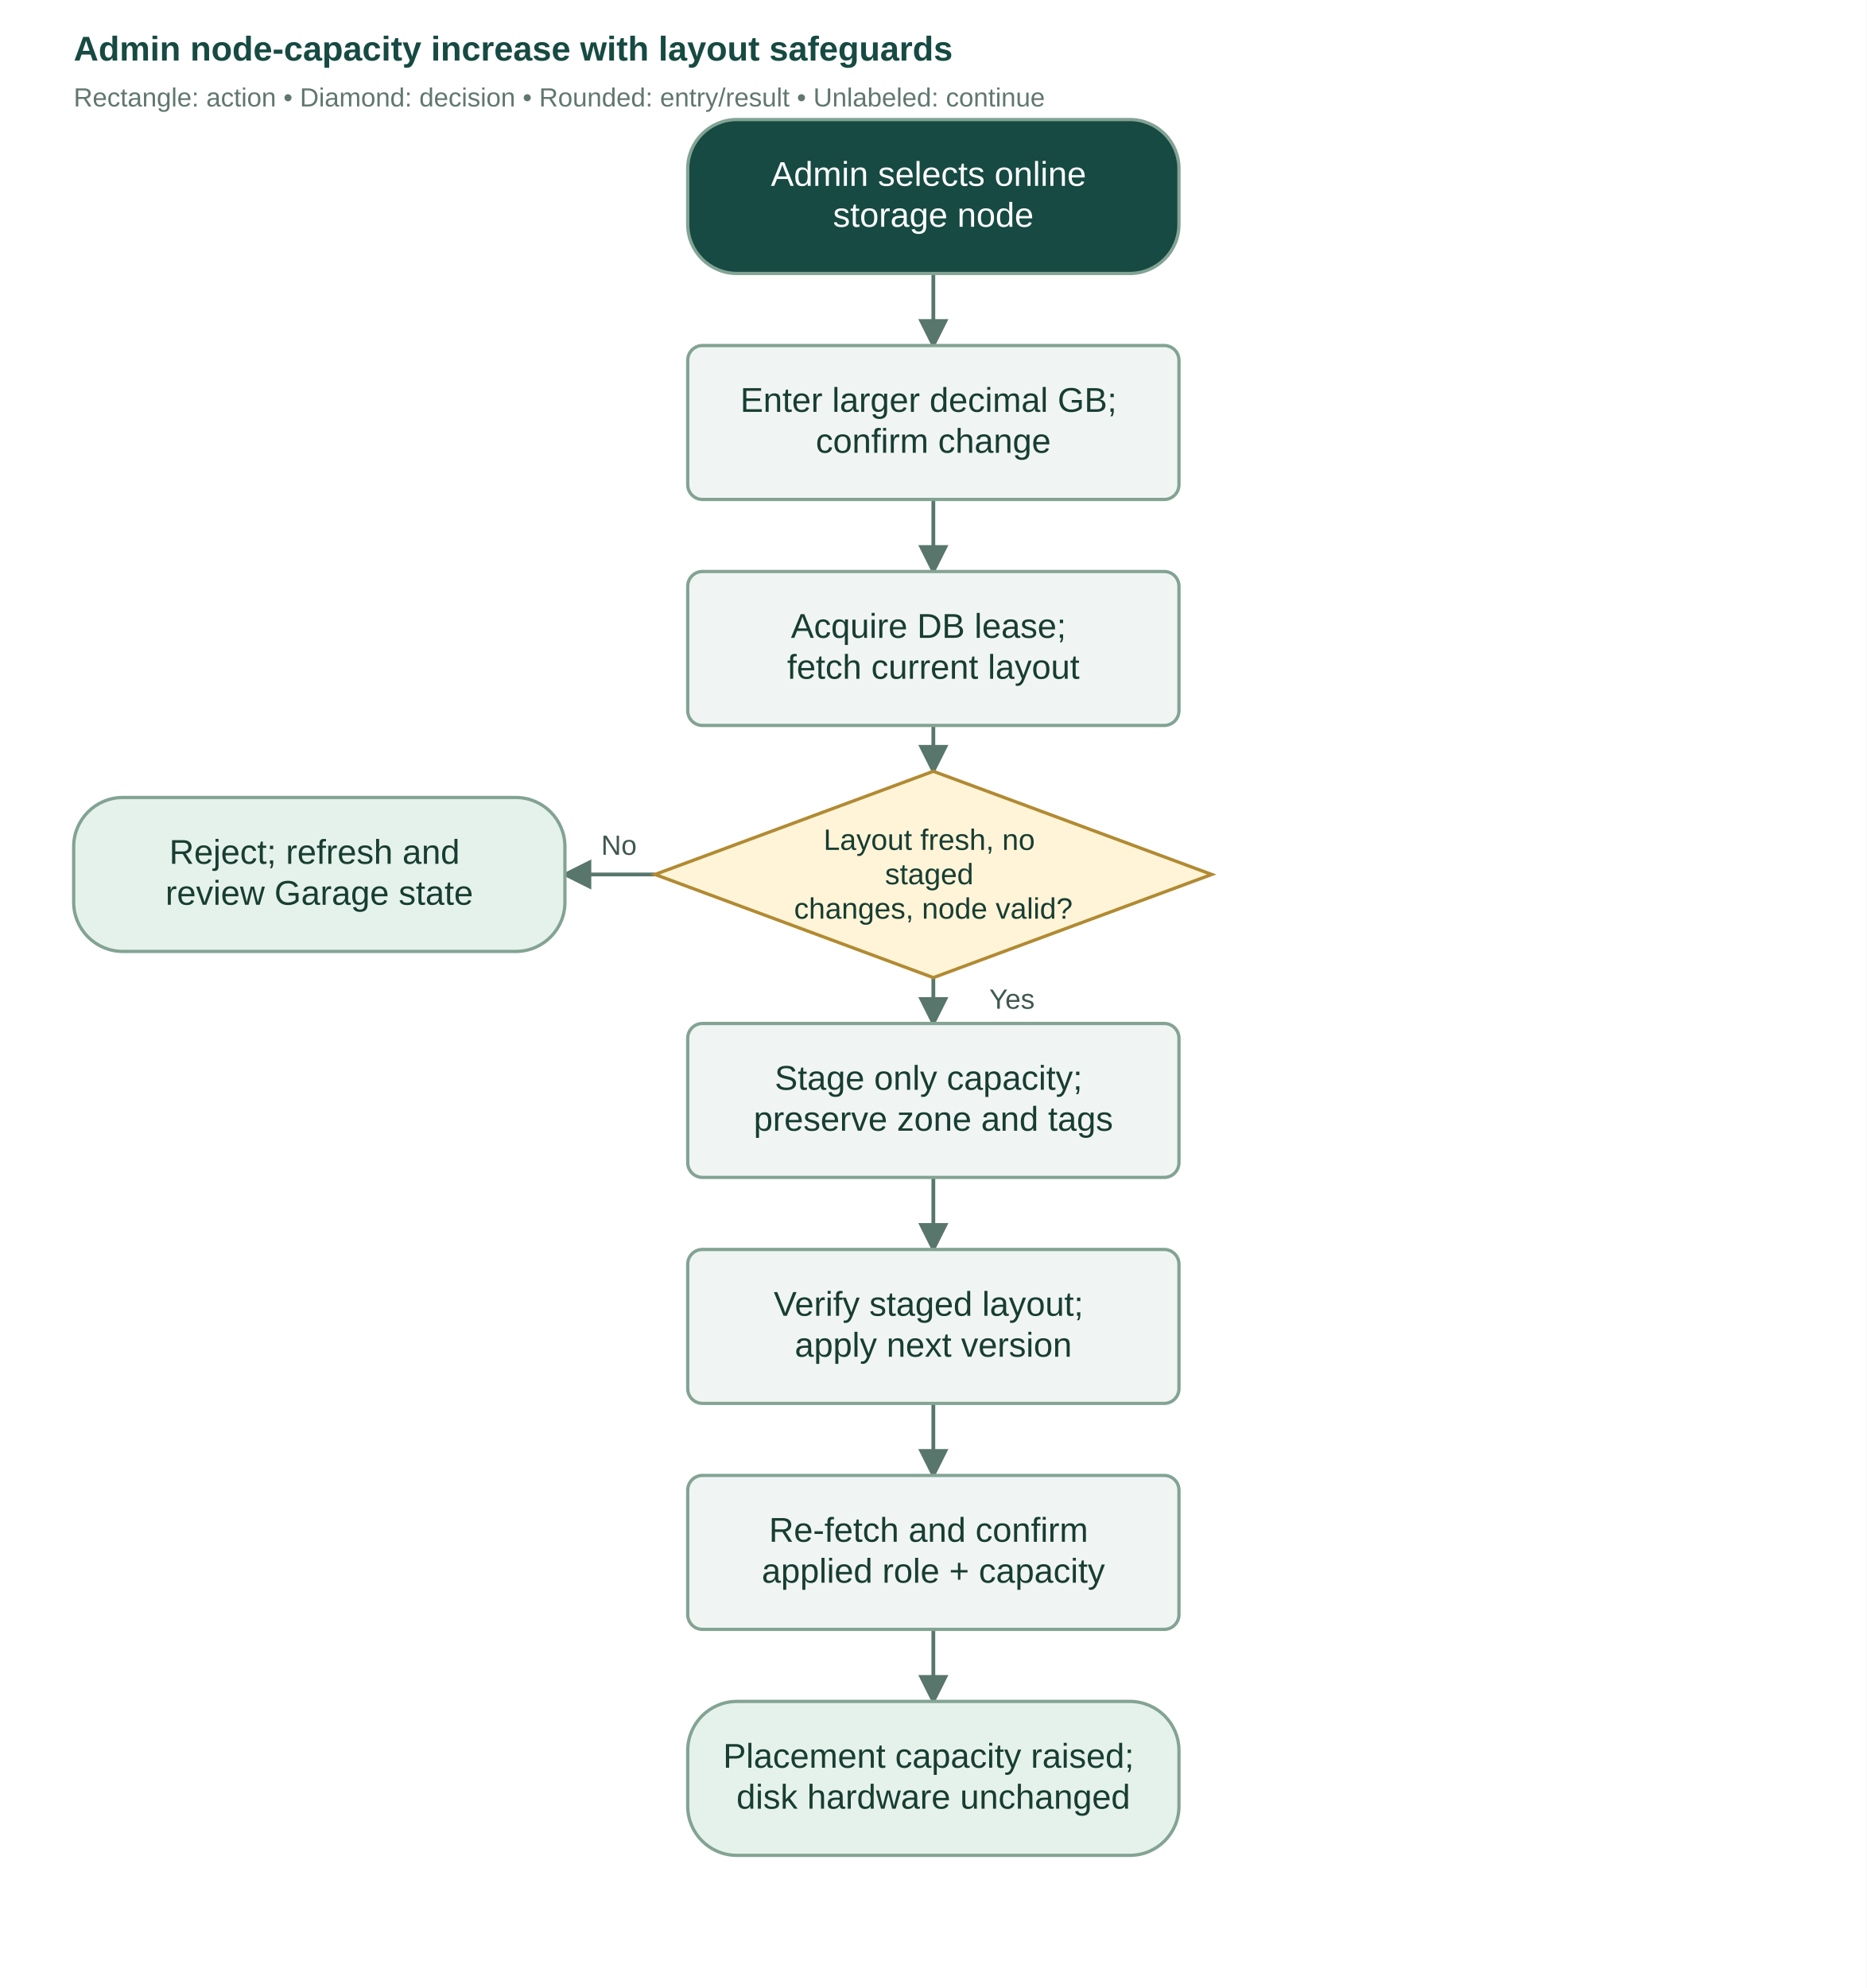
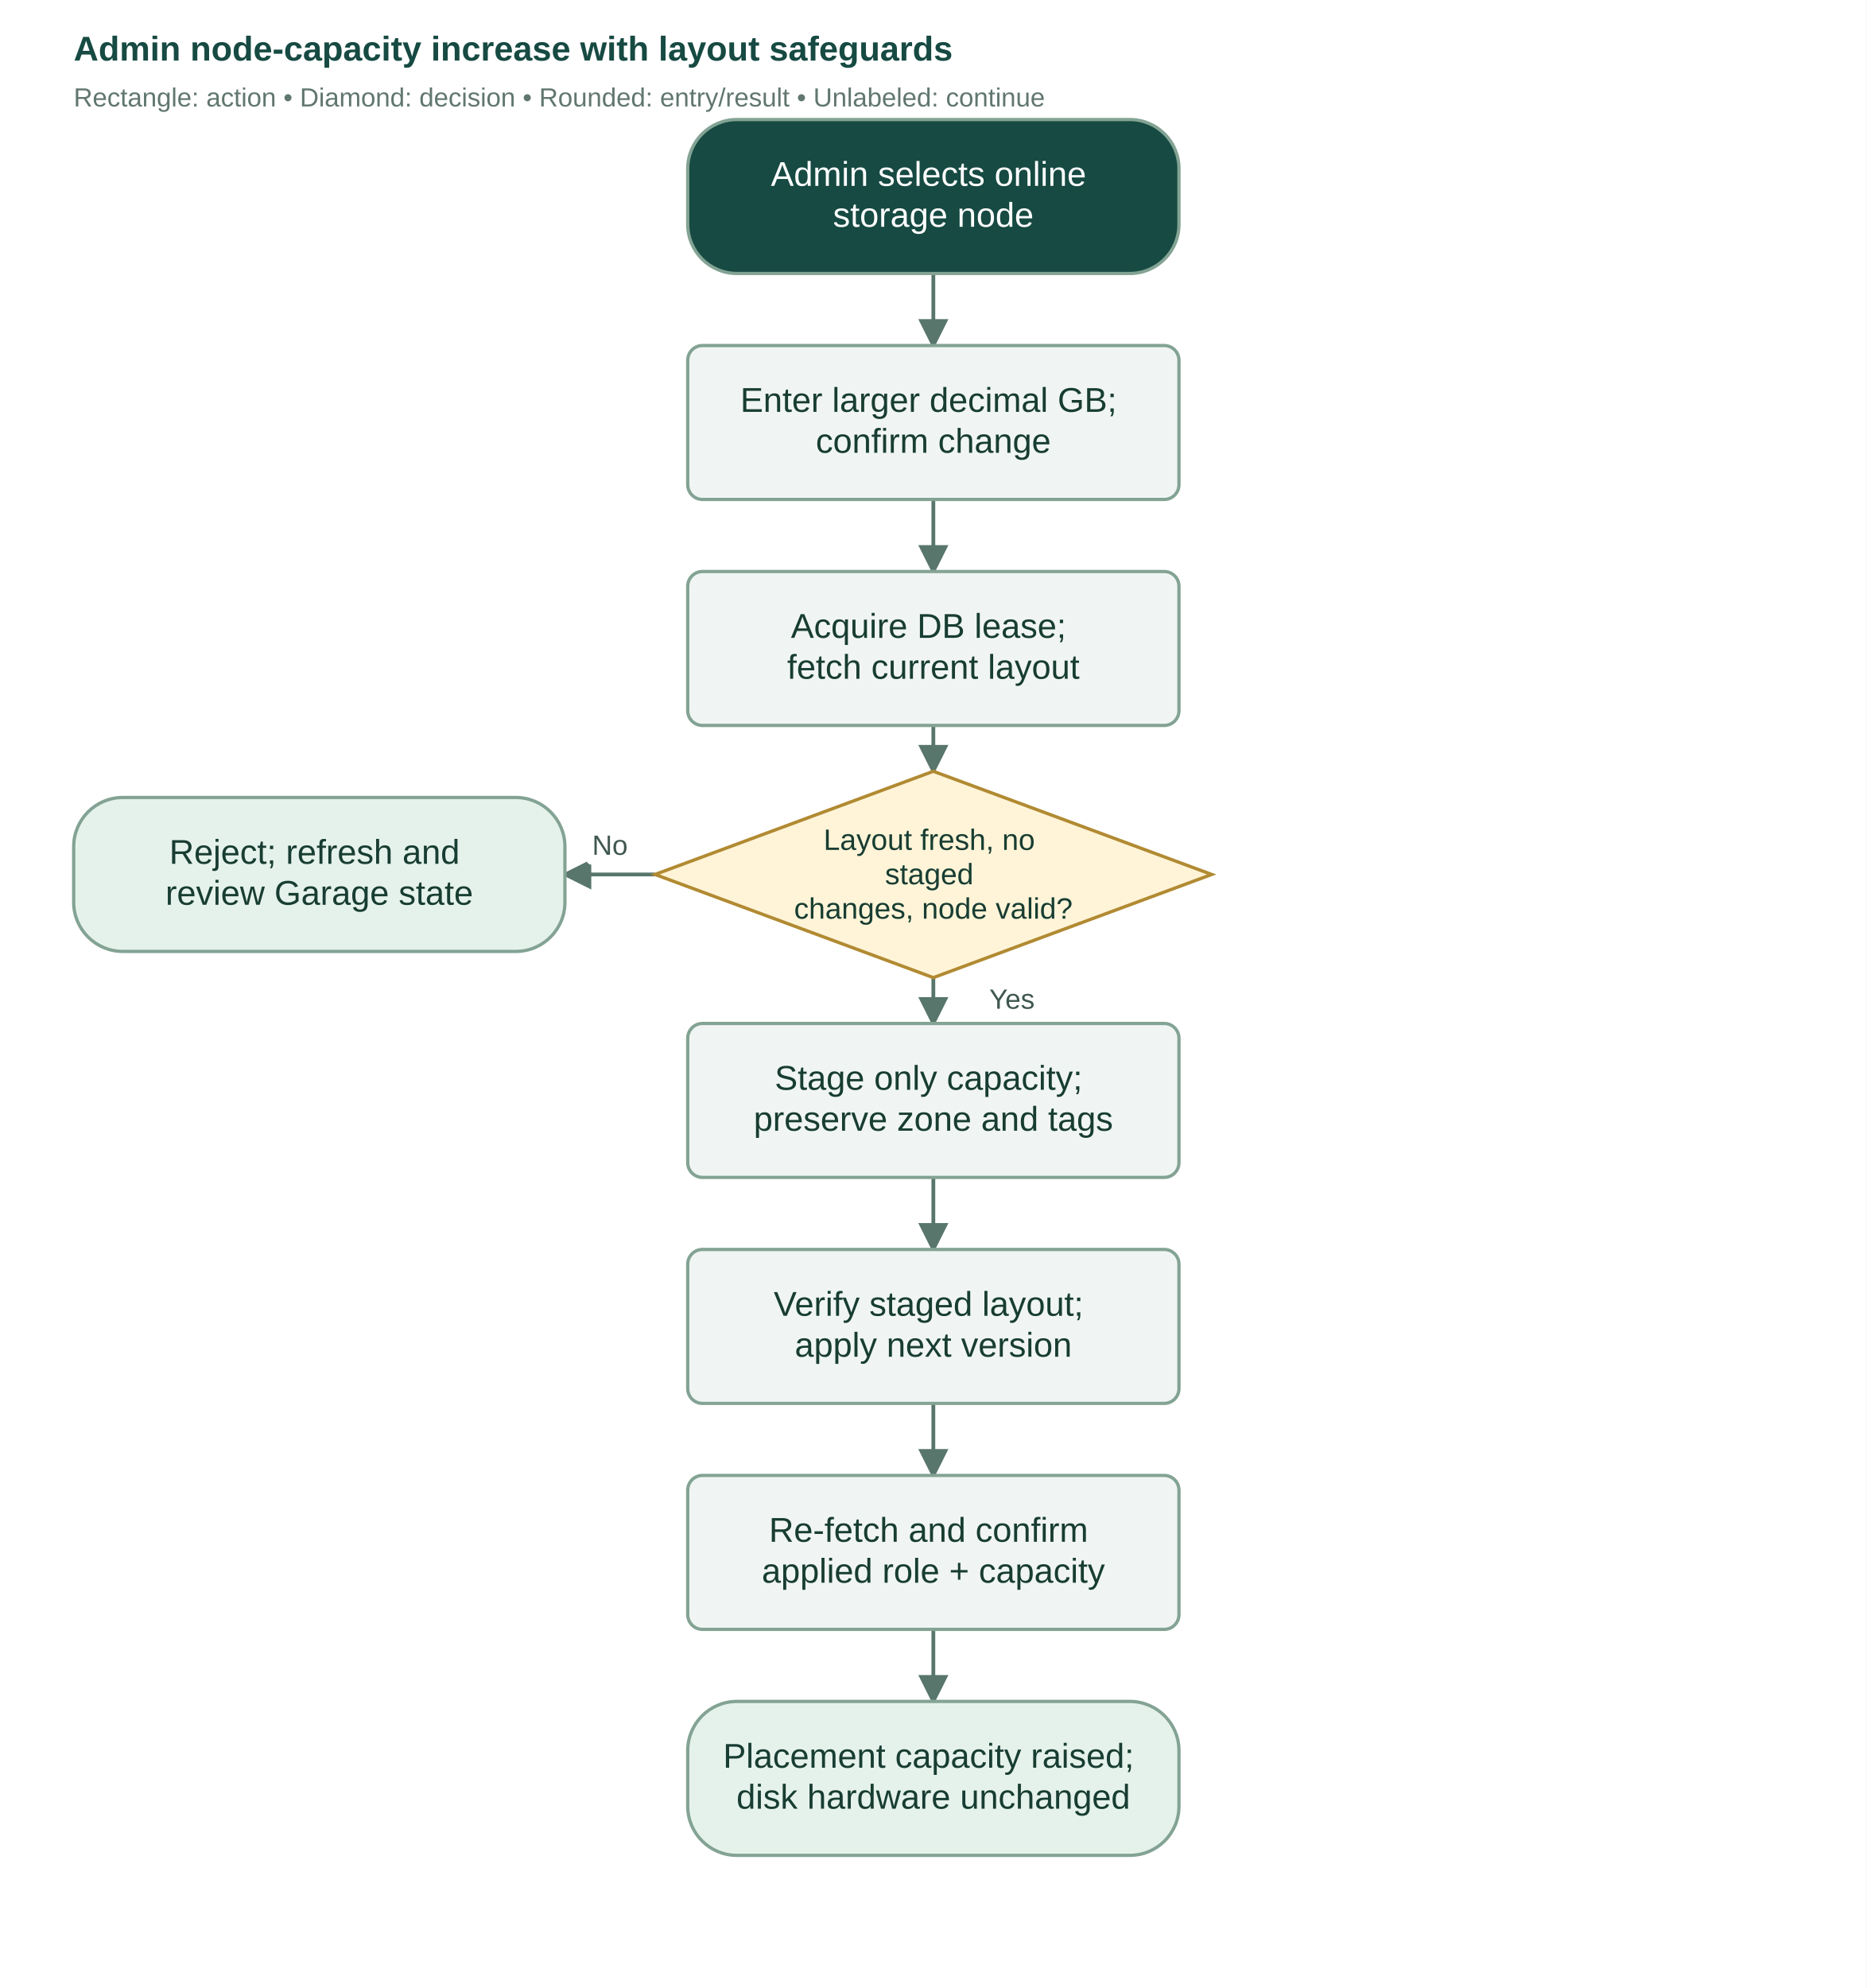
<svg xmlns="http://www.w3.org/2000/svg" width="1140" height="1214" viewBox="0 0 1140 1214">
  <rect width="100%" height="100%" fill="white" />
  <defs>
    <marker id="arrow" markerWidth="9" markerHeight="9" refX="7" refY="4" orient="auto">
      <path d="M0,0 L8,4 L0,8 z" fill="#58766b" />
    </marker>
  </defs>
  <text x="45" y="37" font-family="Arial" font-size="21" font-weight="bold" fill="#164a42">Admin node-capacity increase with layout safeguards</text>
  <text x="45" y="65" font-family="Arial" font-size="16" fill="#61776e">Rectangle: action  •  Diamond: decision  •  Rounded: entry/result  •  Unlabeled: continue</text>
  <polyline points="570,167 570,211" fill="none" stroke="#58766b" stroke-width="2.3" marker-end="url(#arrow)" />
  <polyline points="570,305 570,349" fill="none" stroke="#58766b" stroke-width="2.3" marker-end="url(#arrow)" />
  <polyline points="570,443 570,471" fill="none" stroke="#58766b" stroke-width="2.3" marker-end="url(#arrow)" />
  <polyline points="400,534 345,534" fill="none" stroke="#58766b" stroke-width="2.3" marker-end="url(#arrow)" />
-   <rect x="363.7" y="505" width="28.6" height="23" rx="3" fill="white" />
-   <text x="378" y="522" text-anchor="middle" font-family="Arial" font-size="17" fill="#40584f">No</text>
+   <rect x="358.2" y="505" width="28.6" height="23" rx="3" fill="white" />
+   <text x="372.5" y="522" text-anchor="middle" font-family="Arial" font-size="17" fill="#40584f">No</text>
  <polyline points="570,597 570,625" fill="none" stroke="#58766b" stroke-width="2.3" marker-end="url(#arrow)" />
  <rect x="599.05" y="599" width="37.9" height="23" rx="3" fill="white" />
  <text x="618" y="616" text-anchor="middle" font-family="Arial" font-size="17" fill="#40584f">Yes</text>
  <polyline points="570,719 570,763" fill="none" stroke="#58766b" stroke-width="2.3" marker-end="url(#arrow)" />
  <polyline points="570,857 570,901" fill="none" stroke="#58766b" stroke-width="2.3" marker-end="url(#arrow)" />
  <polyline points="570,995 570,1039" fill="none" stroke="#58766b" stroke-width="2.3" marker-end="url(#arrow)" />
  <rect x="420" y="73" width="300" height="94" rx="30" fill="#164a42" stroke="#83a394" stroke-width="2" />
  <text x="570" y="113.5" text-anchor="middle" font-family="Arial" font-size="21" fill="white">
    <tspan x="570" dy="0">Admin selects online</tspan>
    <tspan x="570" dy="25">storage node</tspan>
  </text>
  <rect x="420" y="211" width="300" height="94" rx="9" fill="#f0f5f3" stroke="#83a394" stroke-width="2" />
  <text x="570" y="251.5" text-anchor="middle" font-family="Arial" font-size="21" fill="#183d32">
    <tspan x="570" dy="0">Enter larger decimal GB;</tspan>
    <tspan x="570" dy="25">confirm change</tspan>
  </text>
  <rect x="420" y="349" width="300" height="94" rx="9" fill="#f0f5f3" stroke="#83a394" stroke-width="2" />
  <text x="570" y="389.5" text-anchor="middle" font-family="Arial" font-size="21" fill="#183d32">
    <tspan x="570" dy="0">Acquire DB lease;</tspan>
    <tspan x="570" dy="25">fetch current layout</tspan>
  </text>
  <polygon points="570,471 740,534 570,597 400,534" fill="#fff4d8" stroke="#b18a32" stroke-width="2" />
  <text x="570" y="519" text-anchor="middle" font-family="Arial" font-size="18" fill="#183d32">
    <tspan x="570" dy="0">Layout fresh, no</tspan>
    <tspan x="570" dy="21">staged</tspan>
    <tspan x="570" dy="21">changes, node valid?</tspan>
  </text>
  <rect x="45" y="487" width="300" height="94" rx="30" fill="#e5f2eb" stroke="#83a394" stroke-width="2" />
  <text x="195" y="527.5" text-anchor="middle" font-family="Arial" font-size="21" fill="#183d32">
    <tspan x="195" dy="0">Reject; refresh and</tspan>
    <tspan x="195" dy="25">review Garage state</tspan>
  </text>
  <rect x="420" y="625" width="300" height="94" rx="9" fill="#f0f5f3" stroke="#83a394" stroke-width="2" />
  <text x="570" y="665.5" text-anchor="middle" font-family="Arial" font-size="21" fill="#183d32">
    <tspan x="570" dy="0">Stage only capacity;</tspan>
    <tspan x="570" dy="25">preserve zone and tags</tspan>
  </text>
  <rect x="420" y="763" width="300" height="94" rx="9" fill="#f0f5f3" stroke="#83a394" stroke-width="2" />
  <text x="570" y="803.5" text-anchor="middle" font-family="Arial" font-size="21" fill="#183d32">
    <tspan x="570" dy="0">Verify staged layout;</tspan>
    <tspan x="570" dy="25">apply next version</tspan>
  </text>
  <rect x="420" y="901" width="300" height="94" rx="9" fill="#f0f5f3" stroke="#83a394" stroke-width="2" />
  <text x="570" y="941.5" text-anchor="middle" font-family="Arial" font-size="21" fill="#183d32">
    <tspan x="570" dy="0">Re-fetch and confirm</tspan>
    <tspan x="570" dy="25">applied role + capacity</tspan>
  </text>
  <rect x="420" y="1039" width="300" height="94" rx="30" fill="#e5f2eb" stroke="#83a394" stroke-width="2" />
  <text x="570" y="1079.5" text-anchor="middle" font-family="Arial" font-size="21" fill="#183d32">
    <tspan x="570" dy="0">Placement capacity raised;</tspan>
    <tspan x="570" dy="25">disk hardware unchanged</tspan>
  </text>
</svg>
